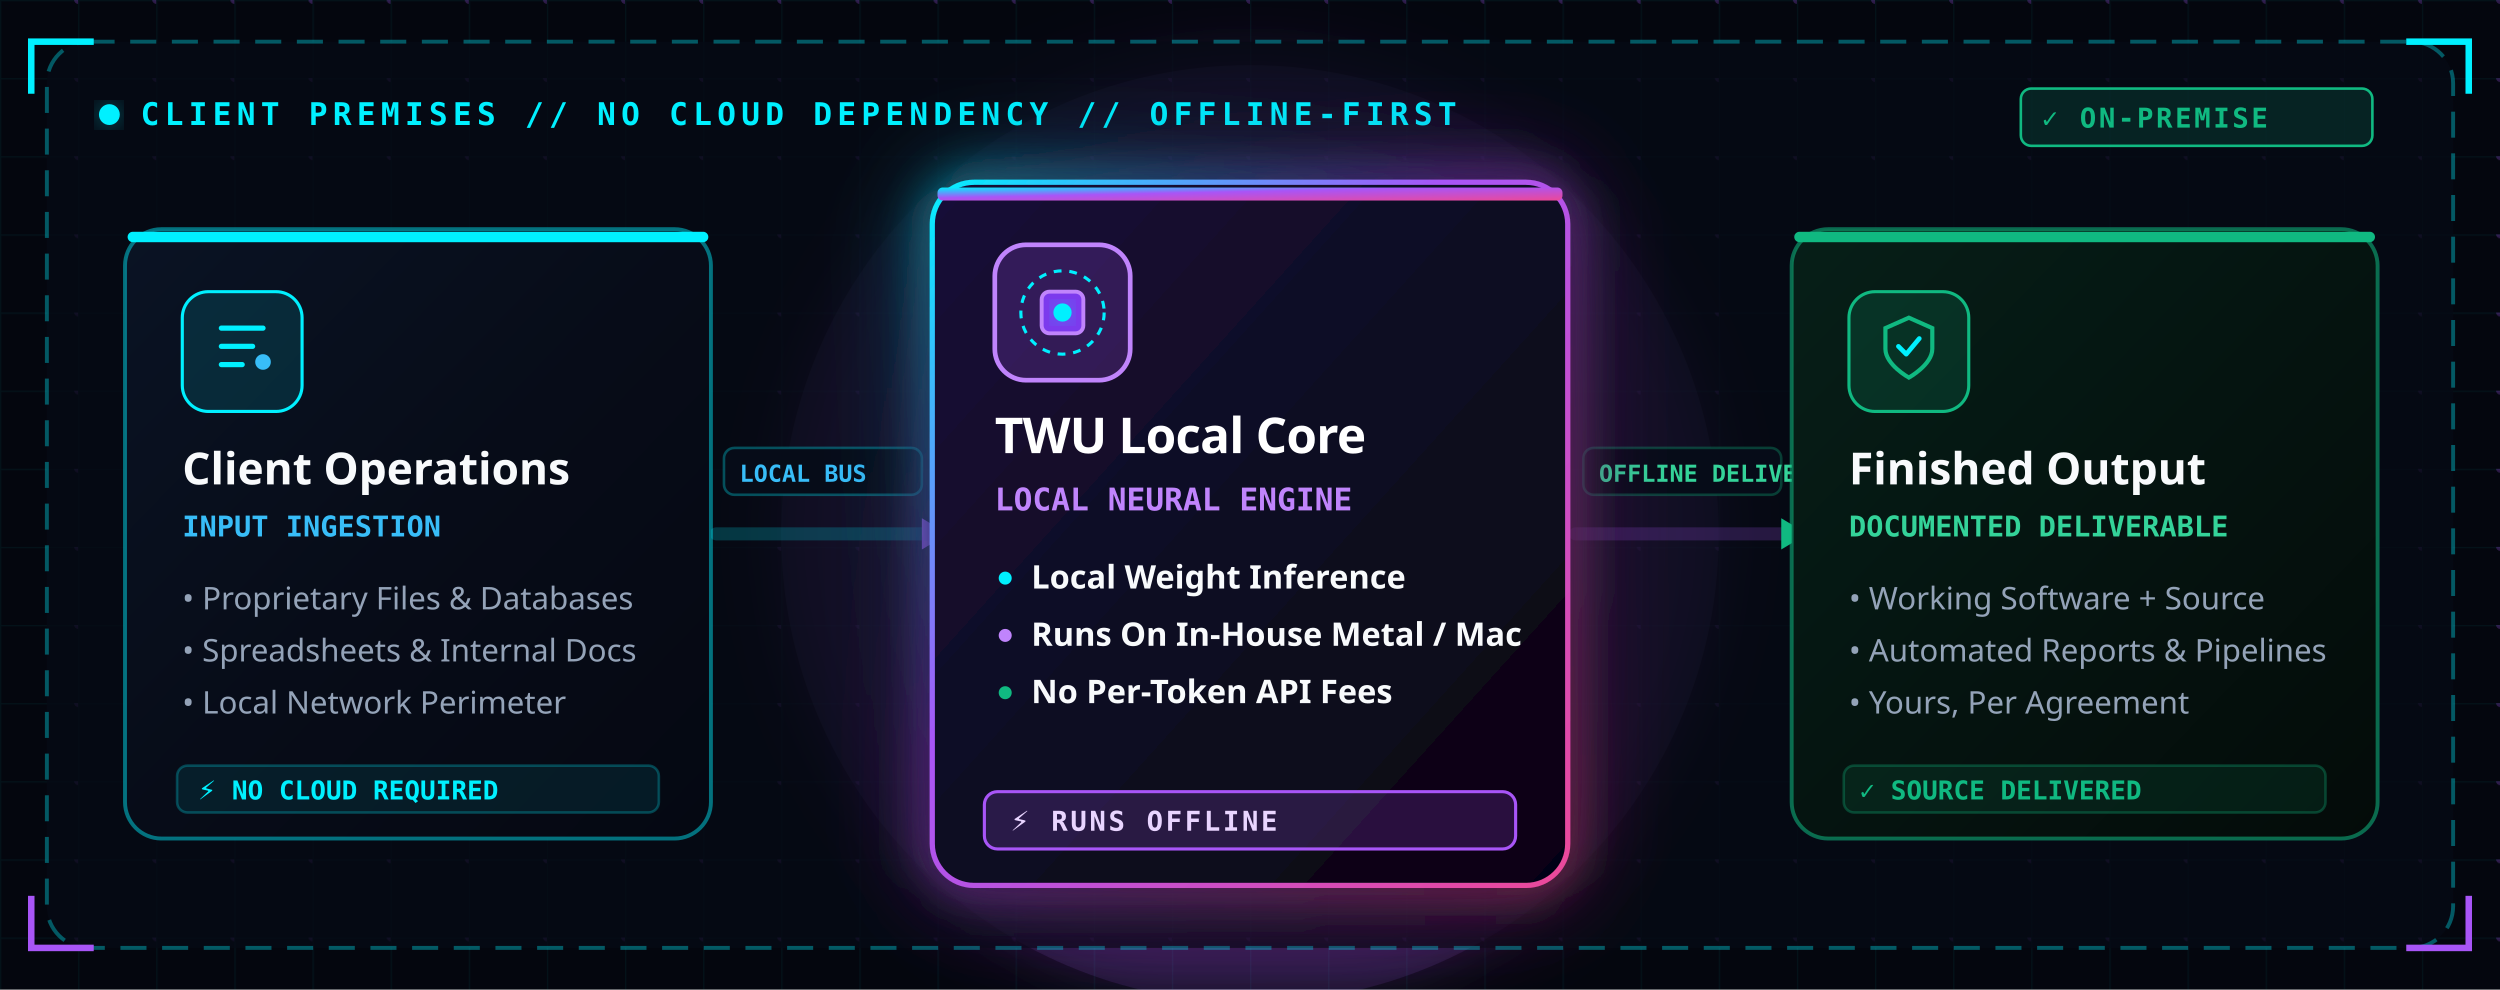
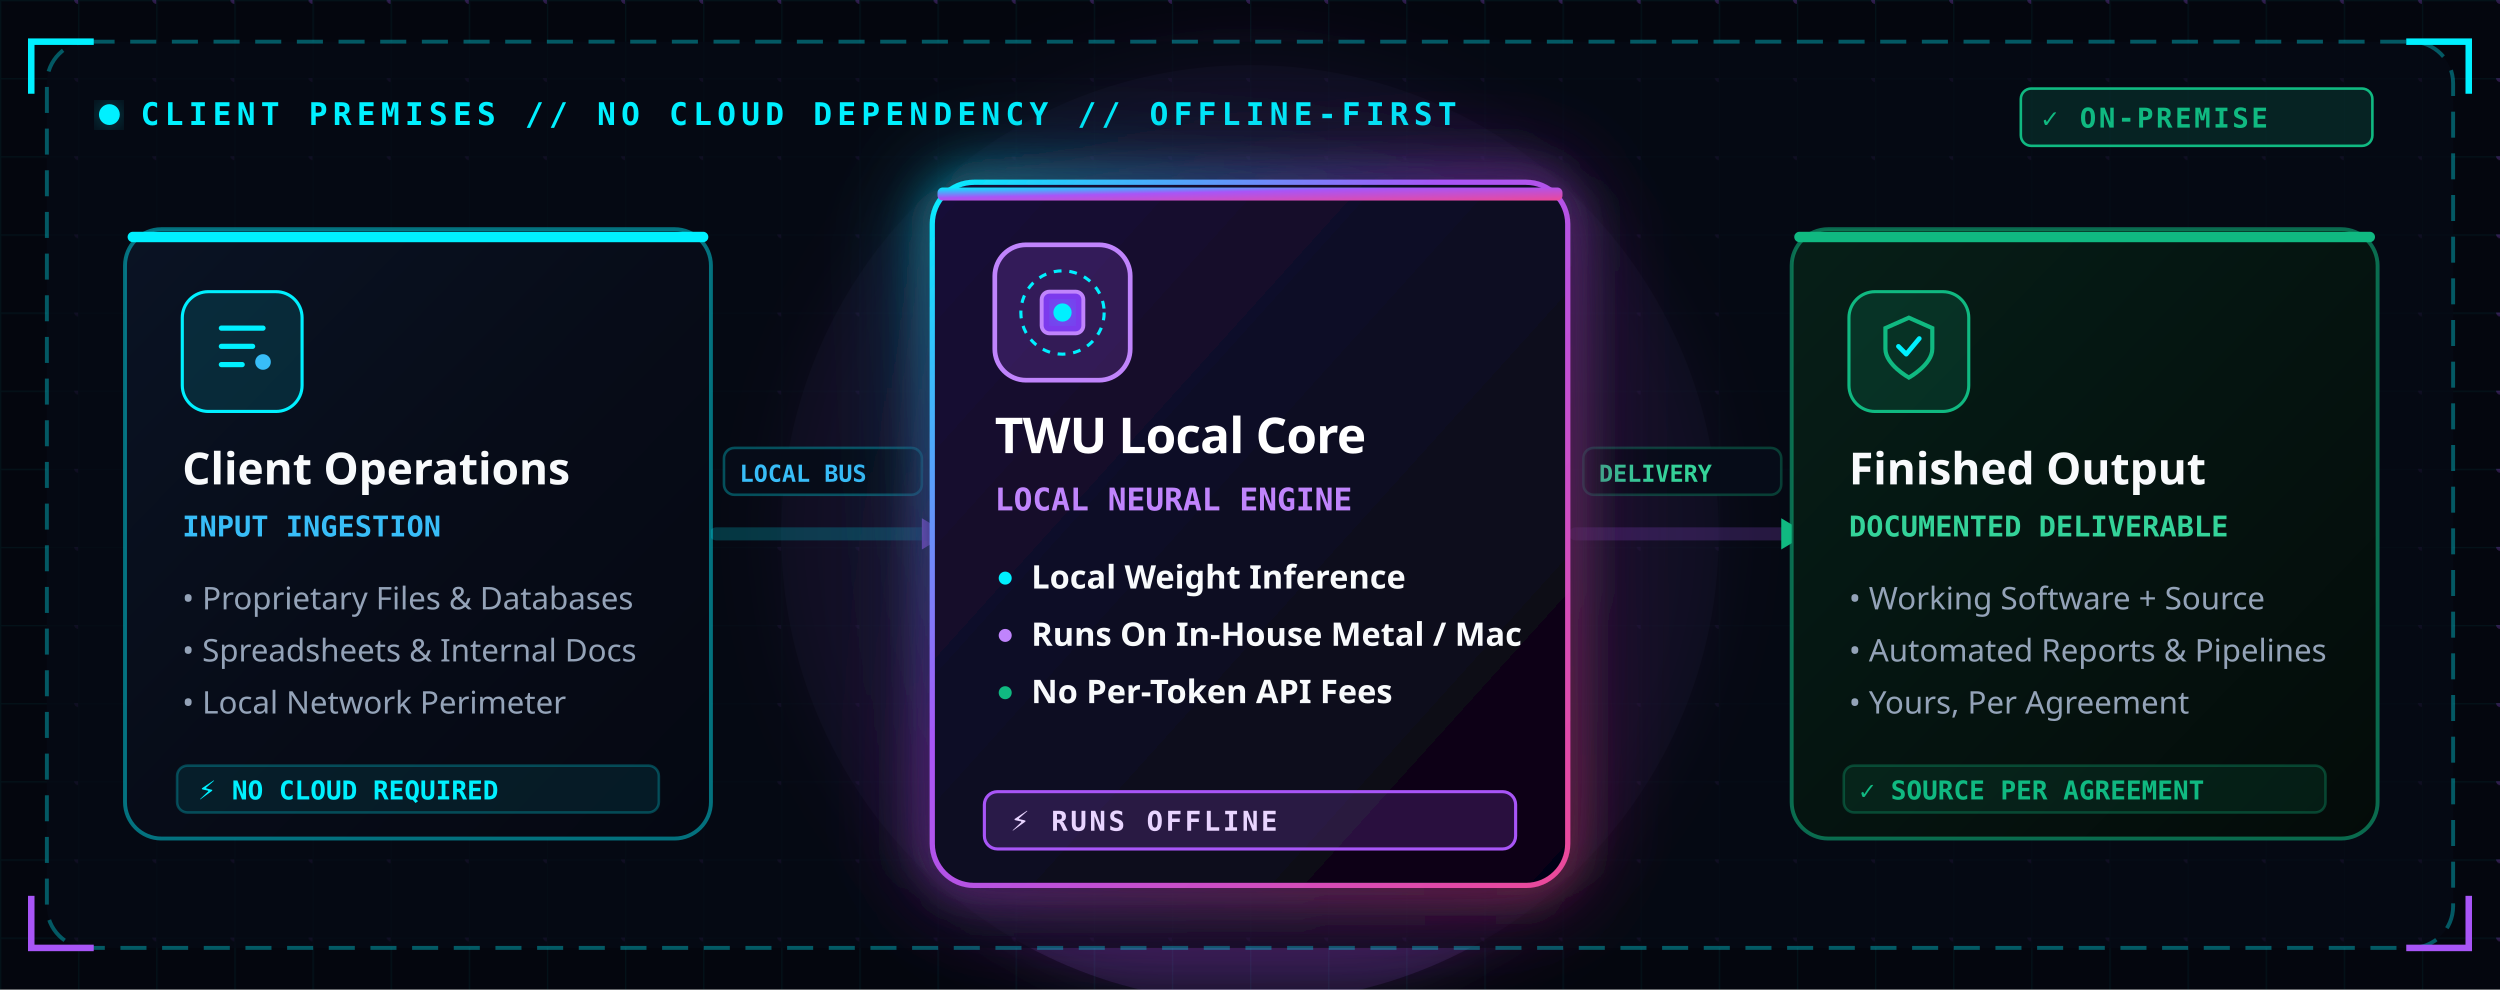
<svg xmlns="http://www.w3.org/2000/svg" viewBox="0 0 960 380" fill="none" class="architecture-svg">
  <defs>
    <pattern id="archGrid" width="30" height="30" patternUnits="userSpaceOnUse">
      <path d="M 30 0 L 0 0 0 30" fill="none" stroke="rgba(0, 240, 255, 0.05)" stroke-width="1" />
      <circle cx="30" cy="0" r="1.5" fill="rgba(168, 85, 247, 0.25)" />
    </pattern>
    <linearGradient id="clientCardGrad" x1="0%" y1="0%" x2="100%" y2="100%">
      <stop offset="0%" stop-color="#0a1324" />
      <stop offset="50%" stop-color="#070c18" />
      <stop offset="100%" stop-color="#050812" />
    </linearGradient>
    <linearGradient id="coreCardGrad" x1="0%" y1="0%" x2="100%" y2="100%">
      <stop offset="0%" stop-color="#190e38" />
      <stop offset="50%" stop-color="#0e0a22" />
      <stop offset="100%" stop-color="#060412" />
    </linearGradient>
    <linearGradient id="outputCardGrad" x1="0%" y1="0%" x2="100%" y2="100%">
      <stop offset="0%" stop-color="#061f18" />
      <stop offset="50%" stop-color="#051410" />
      <stop offset="100%" stop-color="#040b09" />
    </linearGradient>
    <linearGradient id="conduitIn" x1="0%" y1="0%" x2="100%" y2="0%">
      <stop offset="0%" stop-color="#00f0ff" />
      <stop offset="50%" stop-color="#38bdf8" />
      <stop offset="100%" stop-color="#a855f7" />
    </linearGradient>
    <linearGradient id="conduitOut" x1="0%" y1="0%" x2="100%" y2="0%">
      <stop offset="0%" stop-color="#a855f7" />
      <stop offset="50%" stop-color="#2dd4bf" />
      <stop offset="100%" stop-color="#10b981" />
    </linearGradient>
    <linearGradient id="borderCore" x1="0%" y1="0%" x2="100%" y2="100%">
      <stop offset="0%" stop-color="#00f0ff" />
      <stop offset="40%" stop-color="#a855f7" />
      <stop offset="100%" stop-color="#ec4899" />
    </linearGradient>
    <filter id="neonGlowViolet" x="-20%" y="-20%" width="140%" height="140%">
      <feGaussianBlur stdDeviation="8" result="blur1" />
      <feGaussianBlur stdDeviation="16" result="blur2" />
      <feMerge>
        <feMergeNode in="blur2" />
        <feMergeNode in="blur1" />
        <feMergeNode in="SourceGraphic" />
      </feMerge>
    </filter>
    <filter id="neonGlowCyan" x="-20%" y="-20%" width="140%" height="140%">
      <feGaussianBlur stdDeviation="6" result="blur" />
      <feMerge>
        <feMergeNode in="blur" />
        <feMergeNode in="SourceGraphic" />
      </feMerge>
    </filter>
  </defs>
  <style>
    .flow-dash {
      stroke-dasharray: 8 8;
      animation: flowAnim 1.6s linear infinite;
    }
    @keyframes flowAnim {
      from { stroke-dashoffset: 32; }
      to { stroke-dashoffset: 0; }
    }
    .pulse-glow {
      animation: pulseAnim 3s ease-in-out infinite alternate;
    }
    @keyframes pulseAnim {
      0% { opacity: 0.55; }
      100% { opacity: 1; filter: drop-shadow(0 0 12px rgba(168, 85, 247, 0.7)); }
    }
  </style>
  <rect width="960" height="380" fill="#04060e" />
  <rect width="960" height="380" fill="url(#archGrid)" />
  <circle cx="480" cy="205" r="180" fill="rgba(168, 85, 247, 0.12)" filter="url(#neonGlowViolet)" />
  <circle cx="480" cy="205" r="90" fill="rgba(0, 240, 255, 0.10)" />
  <rect x="18" y="16" width="924" height="348" rx="16" fill="rgba(6, 10, 20, 0.75)" stroke="rgba(0, 240, 255, 0.35)" stroke-width="1.5" stroke-dasharray="10 6" />
  <path d="M 12 36 L 12 16 L 36 16" fill="none" stroke="#00f0ff" stroke-width="2.5" />
  <path d="M 948 36 L 948 16 L 924 16" fill="none" stroke="#00f0ff" stroke-width="2.5" />
  <path d="M 12 344 L 12 364 L 36 364" fill="none" stroke="#a855f7" stroke-width="2.5" />
  <path d="M 948 344 L 948 364 L 924 364" fill="none" stroke="#a855f7" stroke-width="2.5" />
  <g transform="translate(36, 44)">
    <circle cx="6" cy="0" r="4" fill="#00f0ff" filter="url(#neonGlowCyan)" />
    <text x="18" y="4" fill="#00f0ff" font-family="'JetBrains Mono', monospace" font-size="12" font-weight="700" letter-spacing="2">CLIENT PREMISES // NO CLOUD DEPENDENCY // OFFLINE-FIRST</text>
    <rect x="740" y="-10" width="135" height="22" rx="4" fill="rgba(16, 185, 129, 0.15)" stroke="#10b981" stroke-width="1" />
    <text x="748" y="5" fill="#10b981" font-family="'JetBrains Mono', monospace" font-size="10.5" font-weight="600" letter-spacing="1">✓ ON-PREMISE</text>
  </g>
  <g>
    <path d="M 275 205 L 355 205" stroke="rgba(0, 240, 255, 0.2)" stroke-width="5" stroke-linecap="round" />
    <path d="M 275 205 L 355 205" stroke="url(#conduitIn)" stroke-width="3" stroke-linecap="round" class="flow-dash" />
    <polygon points="354,199 364,205 354,211" fill="#a855f7" />
    <rect x="278" y="172" width="76" height="18" rx="4" fill="#060c18" stroke="rgba(0, 240, 255, 0.3)" stroke-width="1" />
    <text x="284" y="185" fill="#38bdf8" font-family="'JetBrains Mono', monospace" font-size="9" font-weight="600">LOCAL BUS</text>
  </g>
  <g>
    <path d="M 605 205 L 685 205" stroke="rgba(168, 85, 247, 0.2)" stroke-width="5" stroke-linecap="round" />
    <path d="M 605 205 L 685 205" stroke="url(#conduitOut)" stroke-width="3" stroke-linecap="round" class="flow-dash" />
    <polygon points="684,199 694,205 684,211" fill="#10b981" />
    <rect x="608" y="172" width="76" height="18" rx="4" fill="#060c18" stroke="rgba(16, 185, 129, 0.3)" stroke-width="1" />
-     <text x="614" y="185" fill="#34d399" font-family="'JetBrains Mono', monospace" font-size="9" font-weight="600">OFFLINE DELIVERY</text>
+     <text x="614" y="185" fill="#34d399" font-family="'JetBrains Mono', monospace" font-size="9" font-weight="600">DELIVERY</text>
  </g>
  <g transform="translate(48, 88)">
    <rect width="225" height="234" rx="14" fill="url(#clientCardGrad)" stroke="rgba(0, 240, 255, 0.45)" stroke-width="1.5" />
    <rect x="1" y="1" width="223" height="4" rx="2" fill="#00f0ff" />
    <rect x="22" y="24" width="46" height="46" rx="10" fill="rgba(0, 240, 255, 0.12)" stroke="#00f0ff" stroke-width="1.2" />
    <path d="M 37 38 L 53 38 M 37 45 L 49 45 M 37 52 L 45 52" stroke="#00f0ff" stroke-width="2" stroke-linecap="round" />
    <circle cx="53" cy="51" r="3" fill="#38bdf8" />
    <text x="22" y="98" fill="#f8fafc" font-family="'Space Grotesk', sans-serif" font-size="17" font-weight="700">Client Operations</text>
    <text x="22" y="118" fill="#38bdf8" font-family="'JetBrains Mono', monospace" font-size="11" font-weight="600">INPUT INGESTION</text>
    <text x="22" y="146" fill="#94a3b8" font-family="'Plus Jakarta Sans', sans-serif" font-size="12" line-height="1.4">
      • Proprietary Files &amp; Databases
    </text>
    <text x="22" y="166" fill="#94a3b8" font-family="'Plus Jakarta Sans', sans-serif" font-size="12">
      • Spreadsheets &amp; Internal Docs
    </text>
    <text x="22" y="186" fill="#94a3b8" font-family="'Plus Jakarta Sans', sans-serif" font-size="12">
      • Local Network Perimeter
    </text>
    <rect x="20" y="206" width="185" height="18" rx="4" fill="rgba(0, 240, 255, 0.08)" stroke="rgba(0, 240, 255, 0.25)" stroke-width="1" />
    <text x="28" y="219" fill="#00f0ff" font-family="'JetBrains Mono', monospace" font-size="10" font-weight="600">⚡ NO CLOUD REQUIRED</text>
  </g>
  <g transform="translate(358, 70)" class="pulse-glow">
    <rect width="244" height="270" rx="16" fill="url(#coreCardGrad)" stroke="url(#borderCore)" stroke-width="2" filter="url(#neonGlowViolet)" />
    <rect x="2" y="2" width="240" height="5" rx="2" fill="url(#borderCore)" />
    <rect x="24" y="24" width="52" height="52" rx="12" fill="rgba(168, 85, 247, 0.2)" stroke="#c084fc" stroke-width="1.8" />
    <circle cx="50" cy="50" r="16" fill="none" stroke="#00f0ff" stroke-width="1.2" stroke-dasharray="3 3" />
    <rect x="42" y="42" width="16" height="16" rx="3" fill="#7c3aed" stroke="#c084fc" stroke-width="1.5" />
    <circle cx="50" cy="50" r="3.5" fill="#00f0ff" filter="url(#neonGlowCyan)" />
    <text x="24" y="104" fill="#ffffff" font-family="'Space Grotesk', sans-serif" font-size="19" font-weight="800" letter-spacing="-0.3">TWU Local Core</text>
    <text x="24" y="126" fill="#c084fc" font-family="'JetBrains Mono', monospace" font-size="12" font-weight="700">LOCAL NEURAL ENGINE</text>
    <g transform="translate(24, 142)">
      <circle cx="4" cy="10" r="2.5" fill="#00f0ff" />
      <text x="14" y="14" fill="#f8fafc" font-family="'Plus Jakarta Sans', sans-serif" font-size="12.5" font-weight="600">Local Weight Inference</text>
      <circle cx="4" cy="32" r="2.5" fill="#c084fc" />
      <text x="14" y="36" fill="#f8fafc" font-family="'Plus Jakarta Sans', sans-serif" font-size="12.5" font-weight="600">Runs On In-House Metal / Mac</text>
      <circle cx="4" cy="54" r="2.5" fill="#10b981" />
      <text x="14" y="58" fill="#f8fafc" font-family="'Plus Jakarta Sans', sans-serif" font-size="12.5" font-weight="600">No Per-Token API Fees</text>
    </g>
    <rect x="20" y="234" width="204" height="22" rx="5" fill="rgba(168, 85, 247, 0.18)" stroke="#a855f7" stroke-width="1.2" />
    <text x="30" y="249" fill="#e9d5ff" font-family="'JetBrains Mono', monospace" font-size="10.5" font-weight="700" letter-spacing="1">⚡ RUNS OFFLINE</text>
  </g>
  <g transform="translate(688, 88)">
    <rect width="225" height="234" rx="14" fill="url(#outputCardGrad)" stroke="rgba(16, 185, 129, 0.55)" stroke-width="1.5" />
    <rect x="1" y="1" width="223" height="4" rx="2" fill="#10b981" />
    <rect x="22" y="24" width="46" height="46" rx="10" fill="rgba(16, 185, 129, 0.15)" stroke="#10b981" stroke-width="1.2" />
    <path d="M 45 34 L 54 38 V 46 C 54 52 45 57 45 57 C 45 57 36 52 36 46 V 38 Z" fill="none" stroke="#10b981" stroke-width="1.6" />
    <path d="M 41 45 L 44 48 L 49 42" stroke="#00f0ff" stroke-width="1.8" stroke-linecap="round" stroke-linejoin="round" />
    <text x="22" y="98" fill="#f8fafc" font-family="'Space Grotesk', sans-serif" font-size="17" font-weight="700">Finished Output</text>
    <text x="22" y="118" fill="#34d399" font-family="'JetBrains Mono', monospace" font-size="11" font-weight="600">DOCUMENTED DELIVERABLE</text>
    <text x="22" y="146" fill="#94a3b8" font-family="'Plus Jakarta Sans', sans-serif" font-size="12">
      • Working Software + Source
    </text>
    <text x="22" y="166" fill="#94a3b8" font-family="'Plus Jakarta Sans', sans-serif" font-size="12">
      • Automated Reports &amp; Pipelines
    </text>
    <text x="22" y="186" fill="#94a3b8" font-family="'Plus Jakarta Sans', sans-serif" font-size="12">
      • Yours, Per Agreement
    </text>
    <rect x="20" y="206" width="185" height="18" rx="4" fill="rgba(16, 185, 129, 0.1)" stroke="rgba(16, 185, 129, 0.3)" stroke-width="1" />
-     <text x="26" y="219" fill="#10b981" font-family="'JetBrains Mono', monospace" font-size="10" font-weight="600">✓ SOURCE DELIVERED</text>
+     <text x="26" y="219" fill="#10b981" font-family="'JetBrains Mono', monospace" font-size="10" font-weight="600">✓ SOURCE PER AGREEMENT</text>
  </g>
</svg>
